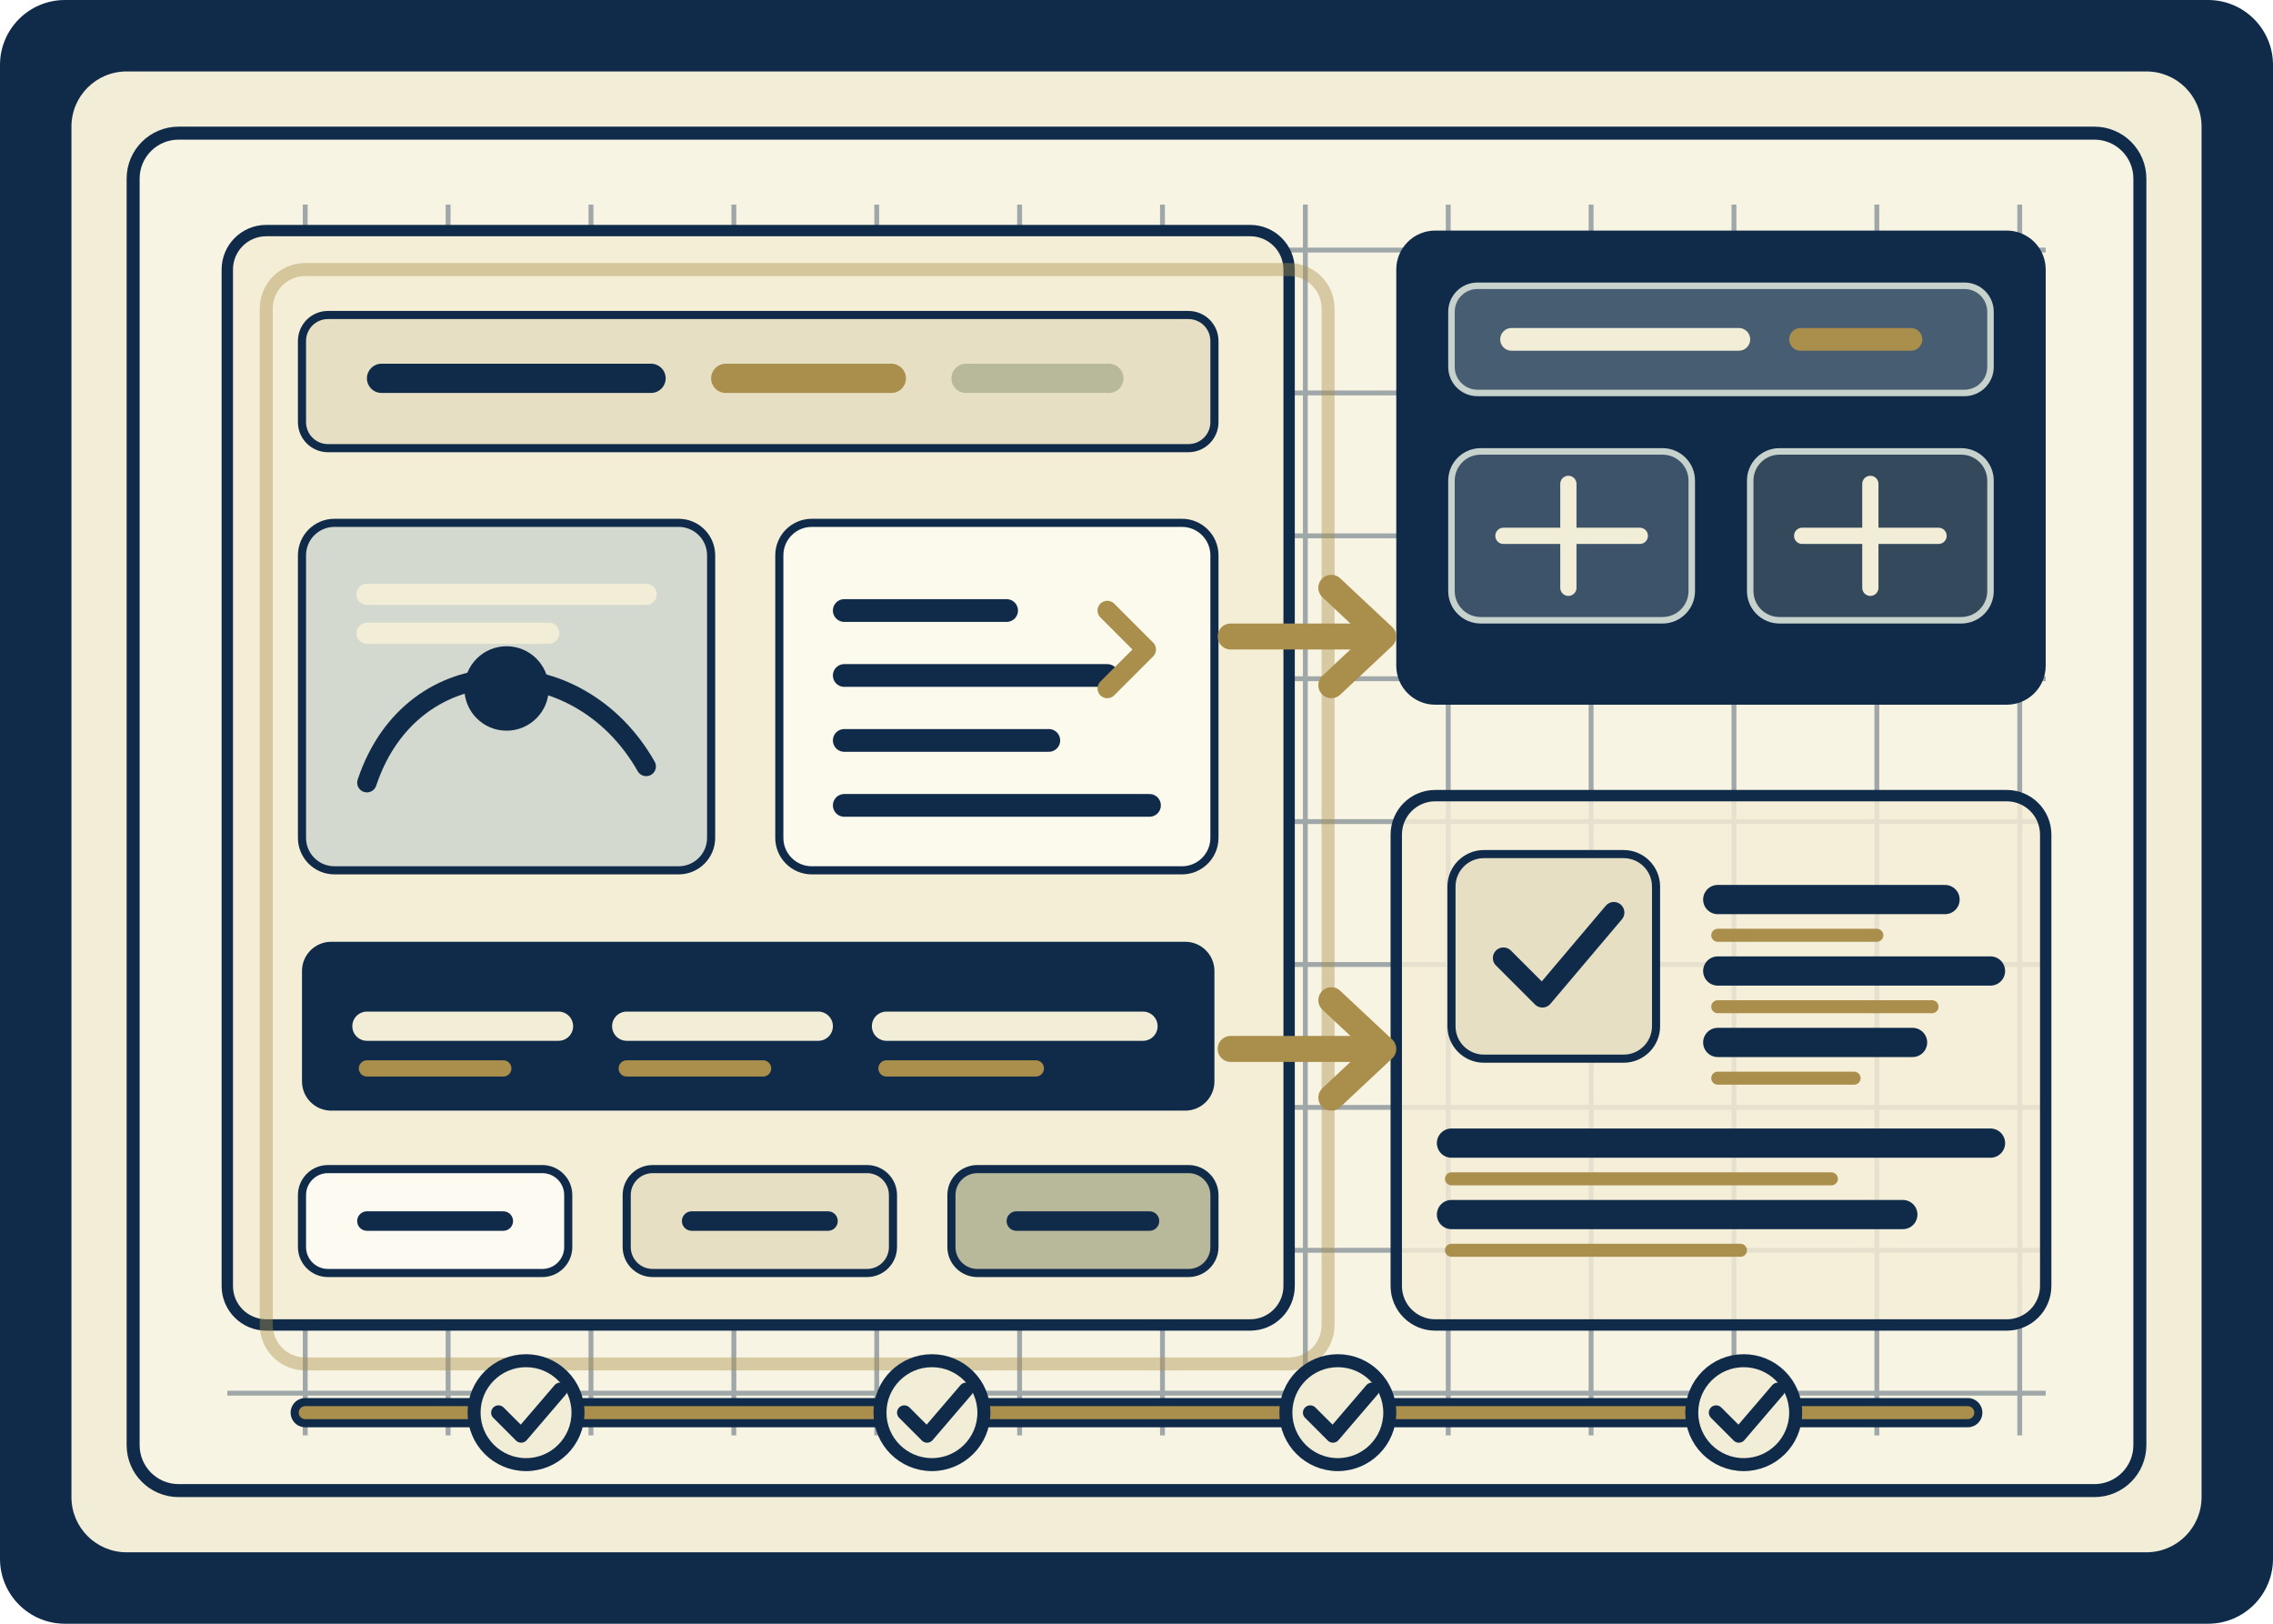
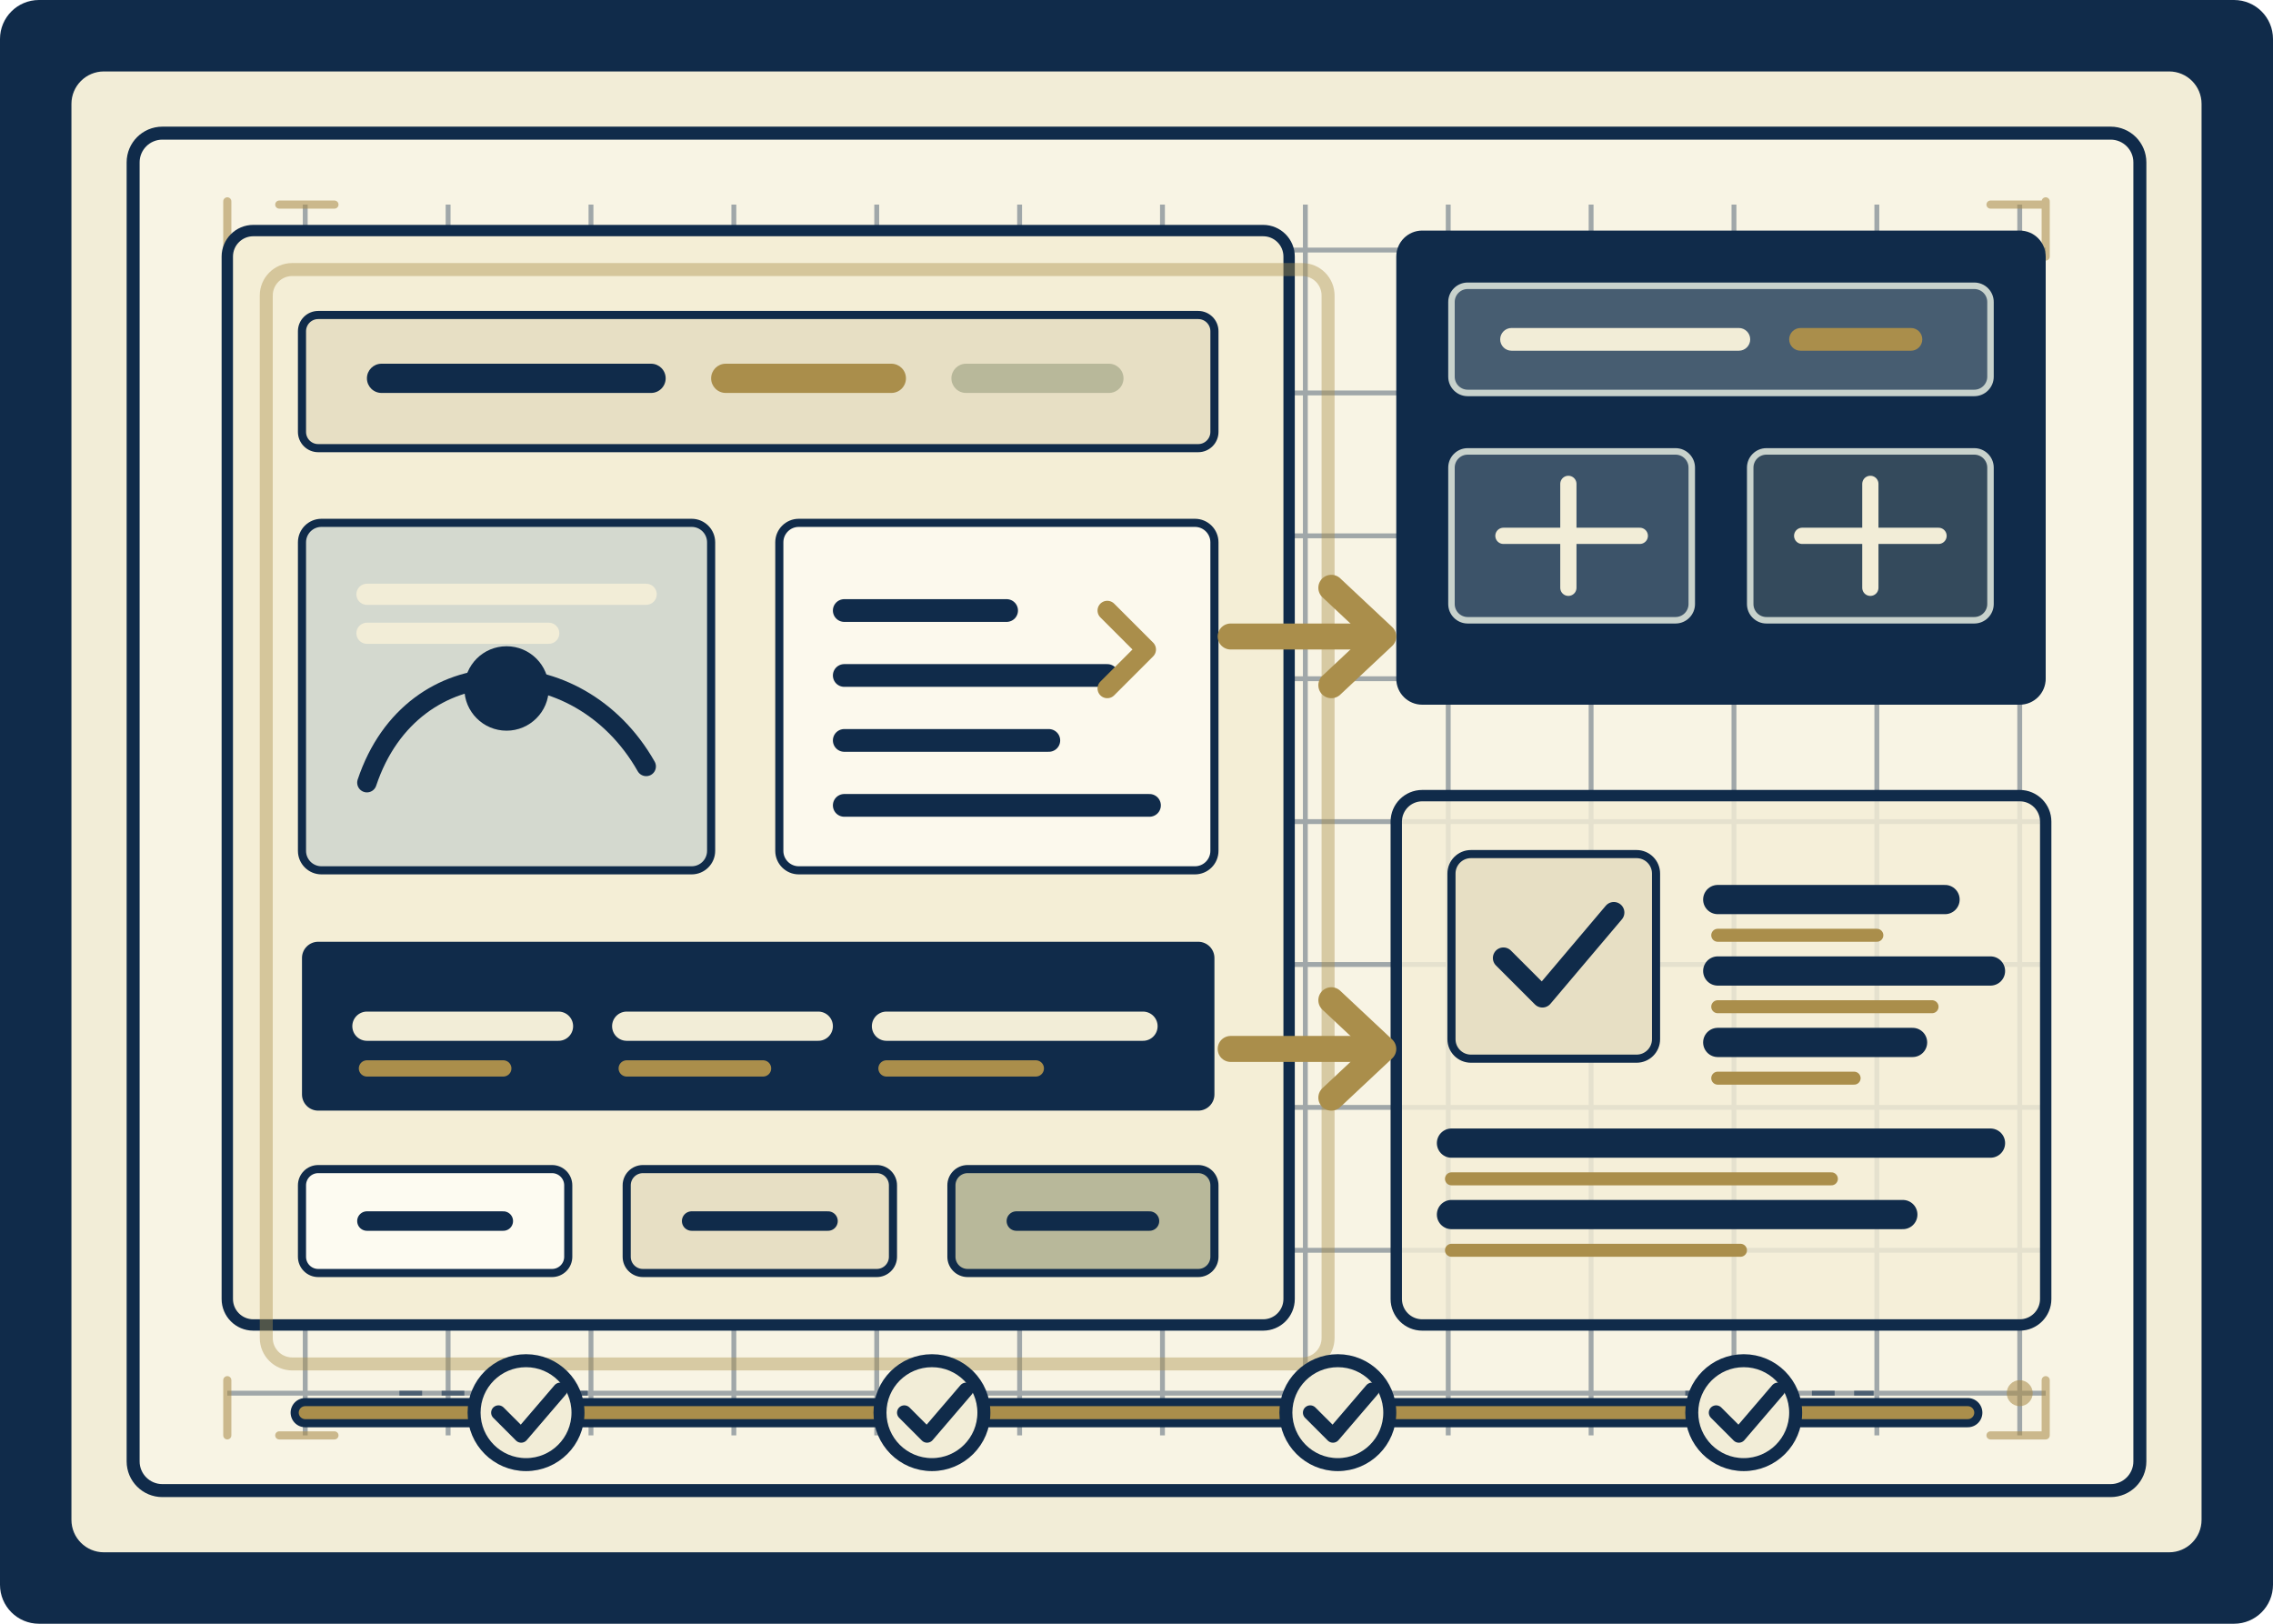
<svg xmlns="http://www.w3.org/2000/svg" width="1400" height="1000" viewBox="0 0 1400 1000" fill="none" role="img" aria-labelledby="title desc">
-   <rect width="1400" height="1000" rx="40" fill="#102B4A" />
-   <rect x="44" y="44" width="1312" height="912" rx="34" fill="#F2EDD7" />
-   <rect x="82" y="82" width="1236" height="836" rx="28" fill="#F8F4E4" stroke="#102B4A" stroke-width="8" />
+   <rect width="1400" height="1000" rx="24" fill="#102B4A" />
+   <rect x="44" y="44" width="1312" height="912" rx="20" fill="#F2EDD7" />
+   <rect x="82" y="82" width="1236" height="836" rx="18" fill="#F8F4E4" stroke="#102B4A" stroke-width="8" />
  <g opacity="0.38">
    <path d="M140 154H1260M140 242H1260M140 330H1260M140 418H1260M140 506H1260M140 594H1260M140 682H1260M140 770H1260M140 858H1260" stroke="#102B4A" stroke-width="3" />
    <path d="M188 126V884M276 126V884M364 126V884M452 126V884M540 126V884M628 126V884M716 126V884M804 126V884M892 126V884M980 126V884M1068 126V884M1156 126V884M1244 126V884" stroke="#102B4A" stroke-width="3" />
  </g>
-   <rect x="140" y="142" width="654" height="674" rx="24" fill="#F4EED6" stroke="#102B4A" stroke-width="7" />
-   <rect x="164" y="166" width="654" height="674" rx="24" fill="none" stroke="#AA8E4B" stroke-width="8" opacity="0.42" />
-   <rect x="186" y="194" width="562" height="82" rx="16" fill="#E7DFC4" stroke="#102B4A" stroke-width="5" />
+   <g opacity="0.58">
+     <path d="M140 124V158M1260 124V158M140 850V884M1260 850V884M172 126H206M1226 126H1260M172 884H206M1226 884H1260" stroke="#AA8E4B" stroke-width="5" stroke-linecap="round" />
+     <path d="M246 154H362M1038 154H1154M246 858H362M1038 858H1154" stroke="#102B4A" stroke-width="3" stroke-dasharray="14 12" />
+     <circle cx="188" cy="154" r="8" fill="#AA8E4B" />
+     <circle cx="1244" cy="858" r="8" fill="#AA8E4B" />
+   </g>
+   <rect x="140" y="142" width="654" height="674" rx="16" fill="#F4EED6" stroke="#102B4A" stroke-width="7" />
+   <rect x="164" y="166" width="654" height="674" rx="16" fill="none" stroke="#AA8E4B" stroke-width="8" opacity="0.42" />
+   <rect x="186" y="194" width="562" height="82" rx="10" fill="#E7DFC4" stroke="#102B4A" stroke-width="5" />
  <rect x="226" y="224" width="184" height="18" rx="9" fill="#102B4A" />
  <rect x="438" y="224" width="120" height="18" rx="9" fill="#AA8E4B" />
  <rect x="586" y="224" width="106" height="18" rx="9" fill="#B8B89A" />
-   <rect x="186" y="322" width="252" height="214" rx="20" fill="#C8D2CC" fill-opacity="0.72" stroke="#102B4A" stroke-width="5" />
+   <rect x="186" y="322" width="252" height="214" rx="12" fill="#C8D2CC" fill-opacity="0.72" stroke="#102B4A" stroke-width="5" />
  <path d="M226 482C254 398 356 398 398 472" stroke="#102B4A" stroke-width="12" stroke-linecap="round" />
  <circle cx="312" cy="424" r="26" fill="#102B4A" />
  <path d="M226 366H398M226 390H338" stroke="#F2EDD7" stroke-width="13" stroke-linecap="round" />
-   <rect x="480" y="322" width="268" height="214" rx="20" fill="#FDFBF1" fill-opacity="0.82" stroke="#102B4A" stroke-width="5" />
+   <rect x="480" y="322" width="268" height="214" rx="12" fill="#FDFBF1" fill-opacity="0.82" stroke="#102B4A" stroke-width="5" />
  <path d="M520 496H708M520 456H646M520 416H682M520 376H620" stroke="#102B4A" stroke-width="14" stroke-linecap="round" />
  <path d="M682 376L706 400L682 424" stroke="#AA8E4B" stroke-width="12" stroke-linecap="round" stroke-linejoin="round" />
-   <rect x="186" y="580" width="562" height="104" rx="18" fill="#102B4A" />
+   <rect x="186" y="580" width="562" height="104" rx="10" fill="#102B4A" />
  <path d="M226 632H344M386 632H504M546 632H704" stroke="#F2EDD7" stroke-width="18" stroke-linecap="round" />
  <path d="M226 658H310M386 658H470M546 658H638" stroke="#AA8E4B" stroke-width="10" stroke-linecap="round" />
-   <rect x="186" y="720" width="164" height="64" rx="16" fill="#FDFBF1" stroke="#102B4A" stroke-width="5" />
-   <rect x="386" y="720" width="164" height="64" rx="16" fill="#E7DFC4" stroke="#102B4A" stroke-width="5" />
-   <rect x="586" y="720" width="162" height="64" rx="16" fill="#B8B89A" stroke="#102B4A" stroke-width="5" />
+   <rect x="186" y="720" width="164" height="64" rx="10" fill="#FDFBF1" stroke="#102B4A" stroke-width="5" />
+   <rect x="386" y="720" width="164" height="64" rx="10" fill="#E7DFC4" stroke="#102B4A" stroke-width="5" />
+   <rect x="586" y="720" width="162" height="64" rx="10" fill="#B8B89A" stroke="#102B4A" stroke-width="5" />
  <path d="M226 752H310M426 752H510M626 752H708" stroke="#102B4A" stroke-width="12" stroke-linecap="round" />
-   <rect x="860" y="142" width="400" height="292" rx="24" fill="#102B4A" />
-   <rect x="894" y="176" width="332" height="66" rx="16" fill="#C8D2CC" fill-opacity="0.3" stroke="#C8D2CC" stroke-width="4" />
+   <rect x="860" y="142" width="400" height="292" rx="16" fill="#102B4A" />
+   <rect x="894" y="176" width="332" height="66" rx="10" fill="#C8D2CC" fill-opacity="0.3" stroke="#C8D2CC" stroke-width="4" />
  <rect x="924" y="202" width="154" height="14" rx="7" fill="#F2EDD7" />
  <rect x="1102" y="202" width="82" height="14" rx="7" fill="#AA8E4B" />
-   <rect x="894" y="278" width="148" height="104" rx="18" fill="#C8D2CC" fill-opacity="0.24" stroke="#C8D2CC" stroke-width="4" />
-   <rect x="1078" y="278" width="148" height="104" rx="18" fill="#B8B89A" fill-opacity="0.22" stroke="#C8D2CC" stroke-width="4" />
+   <rect x="894" y="278" width="148" height="104" rx="10" fill="#C8D2CC" fill-opacity="0.24" stroke="#C8D2CC" stroke-width="4" />
+   <rect x="1078" y="278" width="148" height="104" rx="10" fill="#B8B89A" fill-opacity="0.22" stroke="#C8D2CC" stroke-width="4" />
  <path d="M926 330H1010M1110 330H1194M966 298V362M1152 298V362" stroke="#F2EDD7" stroke-width="10" stroke-linecap="round" />
-   <rect x="860" y="490" width="400" height="326" rx="24" fill="#F4EED6" fill-opacity="0.82" stroke="#102B4A" stroke-width="7" />
-   <rect x="894" y="526" width="126" height="126" rx="20" fill="#E7DFC4" stroke="#102B4A" stroke-width="5" />
+   <rect x="860" y="490" width="400" height="326" rx="16" fill="#F4EED6" fill-opacity="0.82" stroke="#102B4A" stroke-width="7" />
+   <rect x="894" y="526" width="126" height="126" rx="12" fill="#E7DFC4" stroke="#102B4A" stroke-width="5" />
  <path d="M926 590L950 614L994 562" stroke="#102B4A" stroke-width="13" stroke-linecap="round" stroke-linejoin="round" />
  <path d="M1058 554H1198M1058 598H1226M1058 642H1178M894 704H1226M894 748H1172" stroke="#102B4A" stroke-width="18" stroke-linecap="round" />
  <path d="M1058 576H1156M1058 620H1190M1058 664H1142M894 726H1128M894 770H1072" stroke="#AA8E4B" stroke-width="8" stroke-linecap="round" />
  <path d="M758 392H846" stroke="#AA8E4B" stroke-width="16" stroke-linecap="round" />
  <path d="M820 362L852 392L820 422" stroke="#AA8E4B" stroke-width="16" stroke-linecap="round" stroke-linejoin="round" />
  <path d="M758 646H846" stroke="#AA8E4B" stroke-width="16" stroke-linecap="round" />
  <path d="M820 616L852 646L820 676" stroke="#AA8E4B" stroke-width="16" stroke-linecap="round" stroke-linejoin="round" />
  <path d="M188 870H1212" stroke="#102B4A" stroke-width="18" stroke-linecap="round" />
  <path d="M188 870H1212" stroke="#AA8E4B" stroke-width="8" stroke-linecap="round" />
  <circle cx="324" cy="870" r="32" fill="#F2EDD7" stroke="#102B4A" stroke-width="8" />
  <circle cx="574" cy="870" r="32" fill="#F2EDD7" stroke="#102B4A" stroke-width="8" />
  <circle cx="824" cy="870" r="32" fill="#F2EDD7" stroke="#102B4A" stroke-width="8" />
  <circle cx="1074" cy="870" r="32" fill="#F2EDD7" stroke="#102B4A" stroke-width="8" />
  <path d="M307 870L321 884L345 856M557 870L571 884L595 856M807 870L821 884L845 856M1057 870L1071 884L1095 856" stroke="#102B4A" stroke-width="9" stroke-linecap="round" stroke-linejoin="round" />
</svg>
